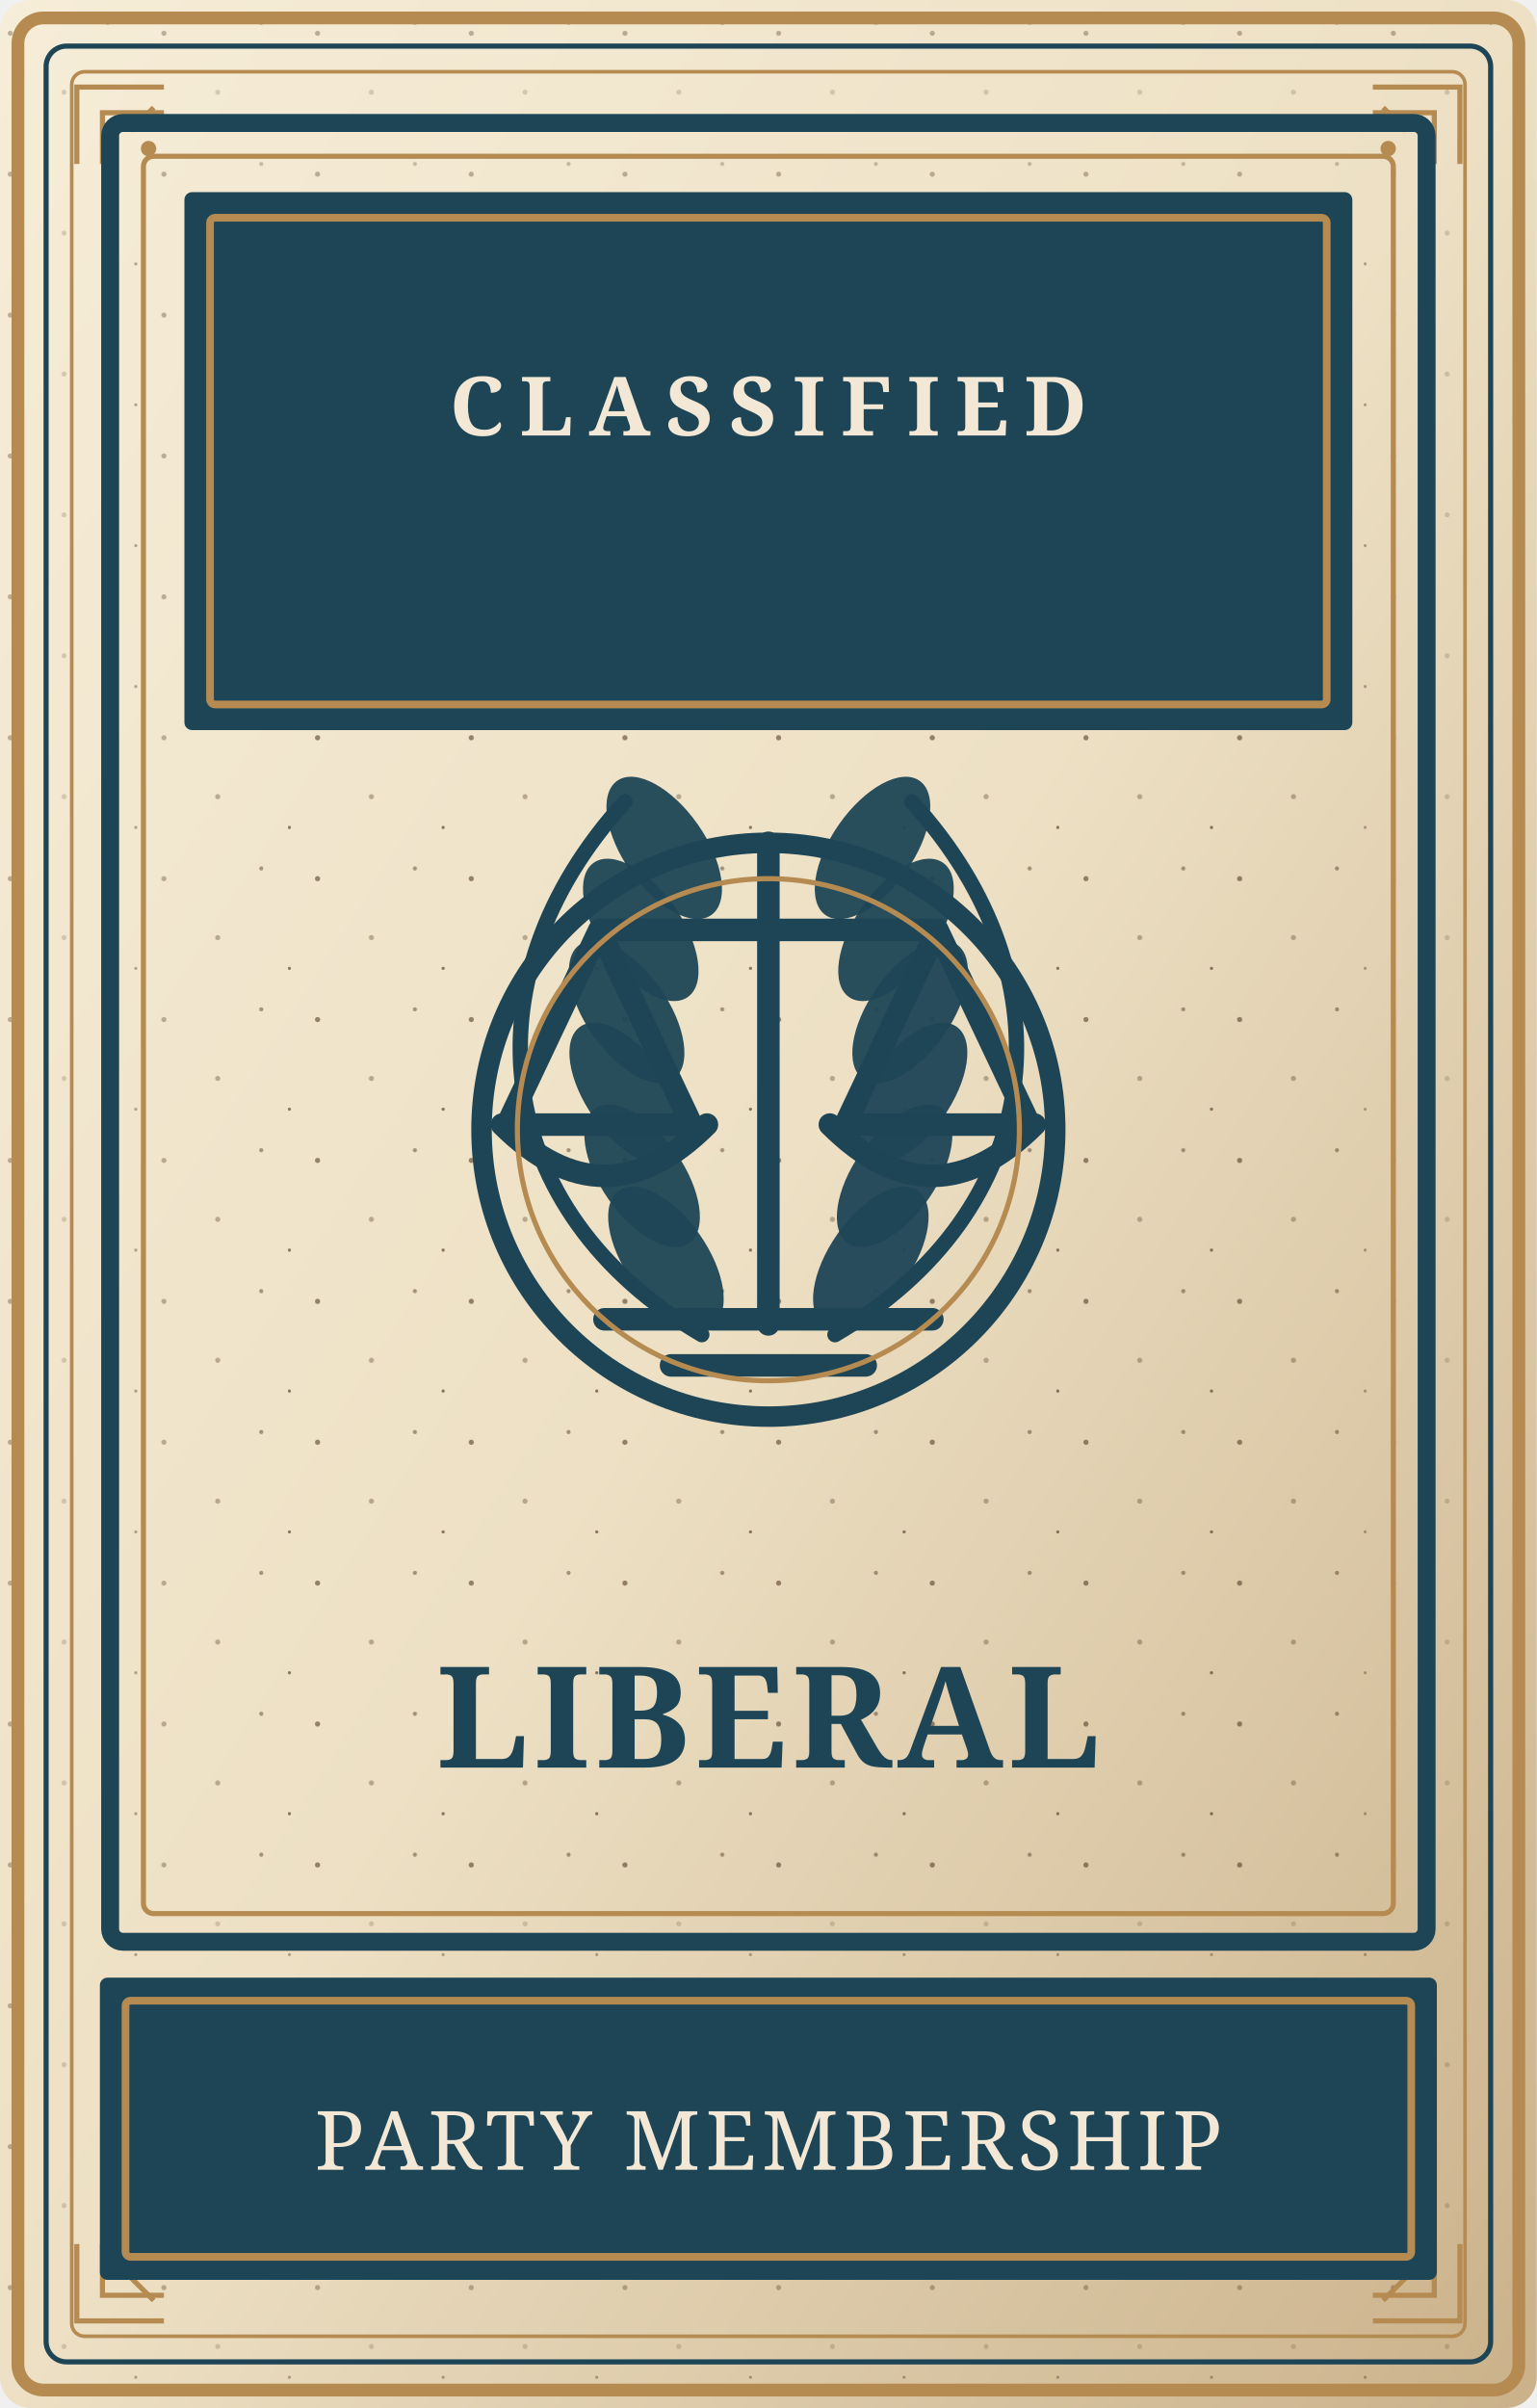
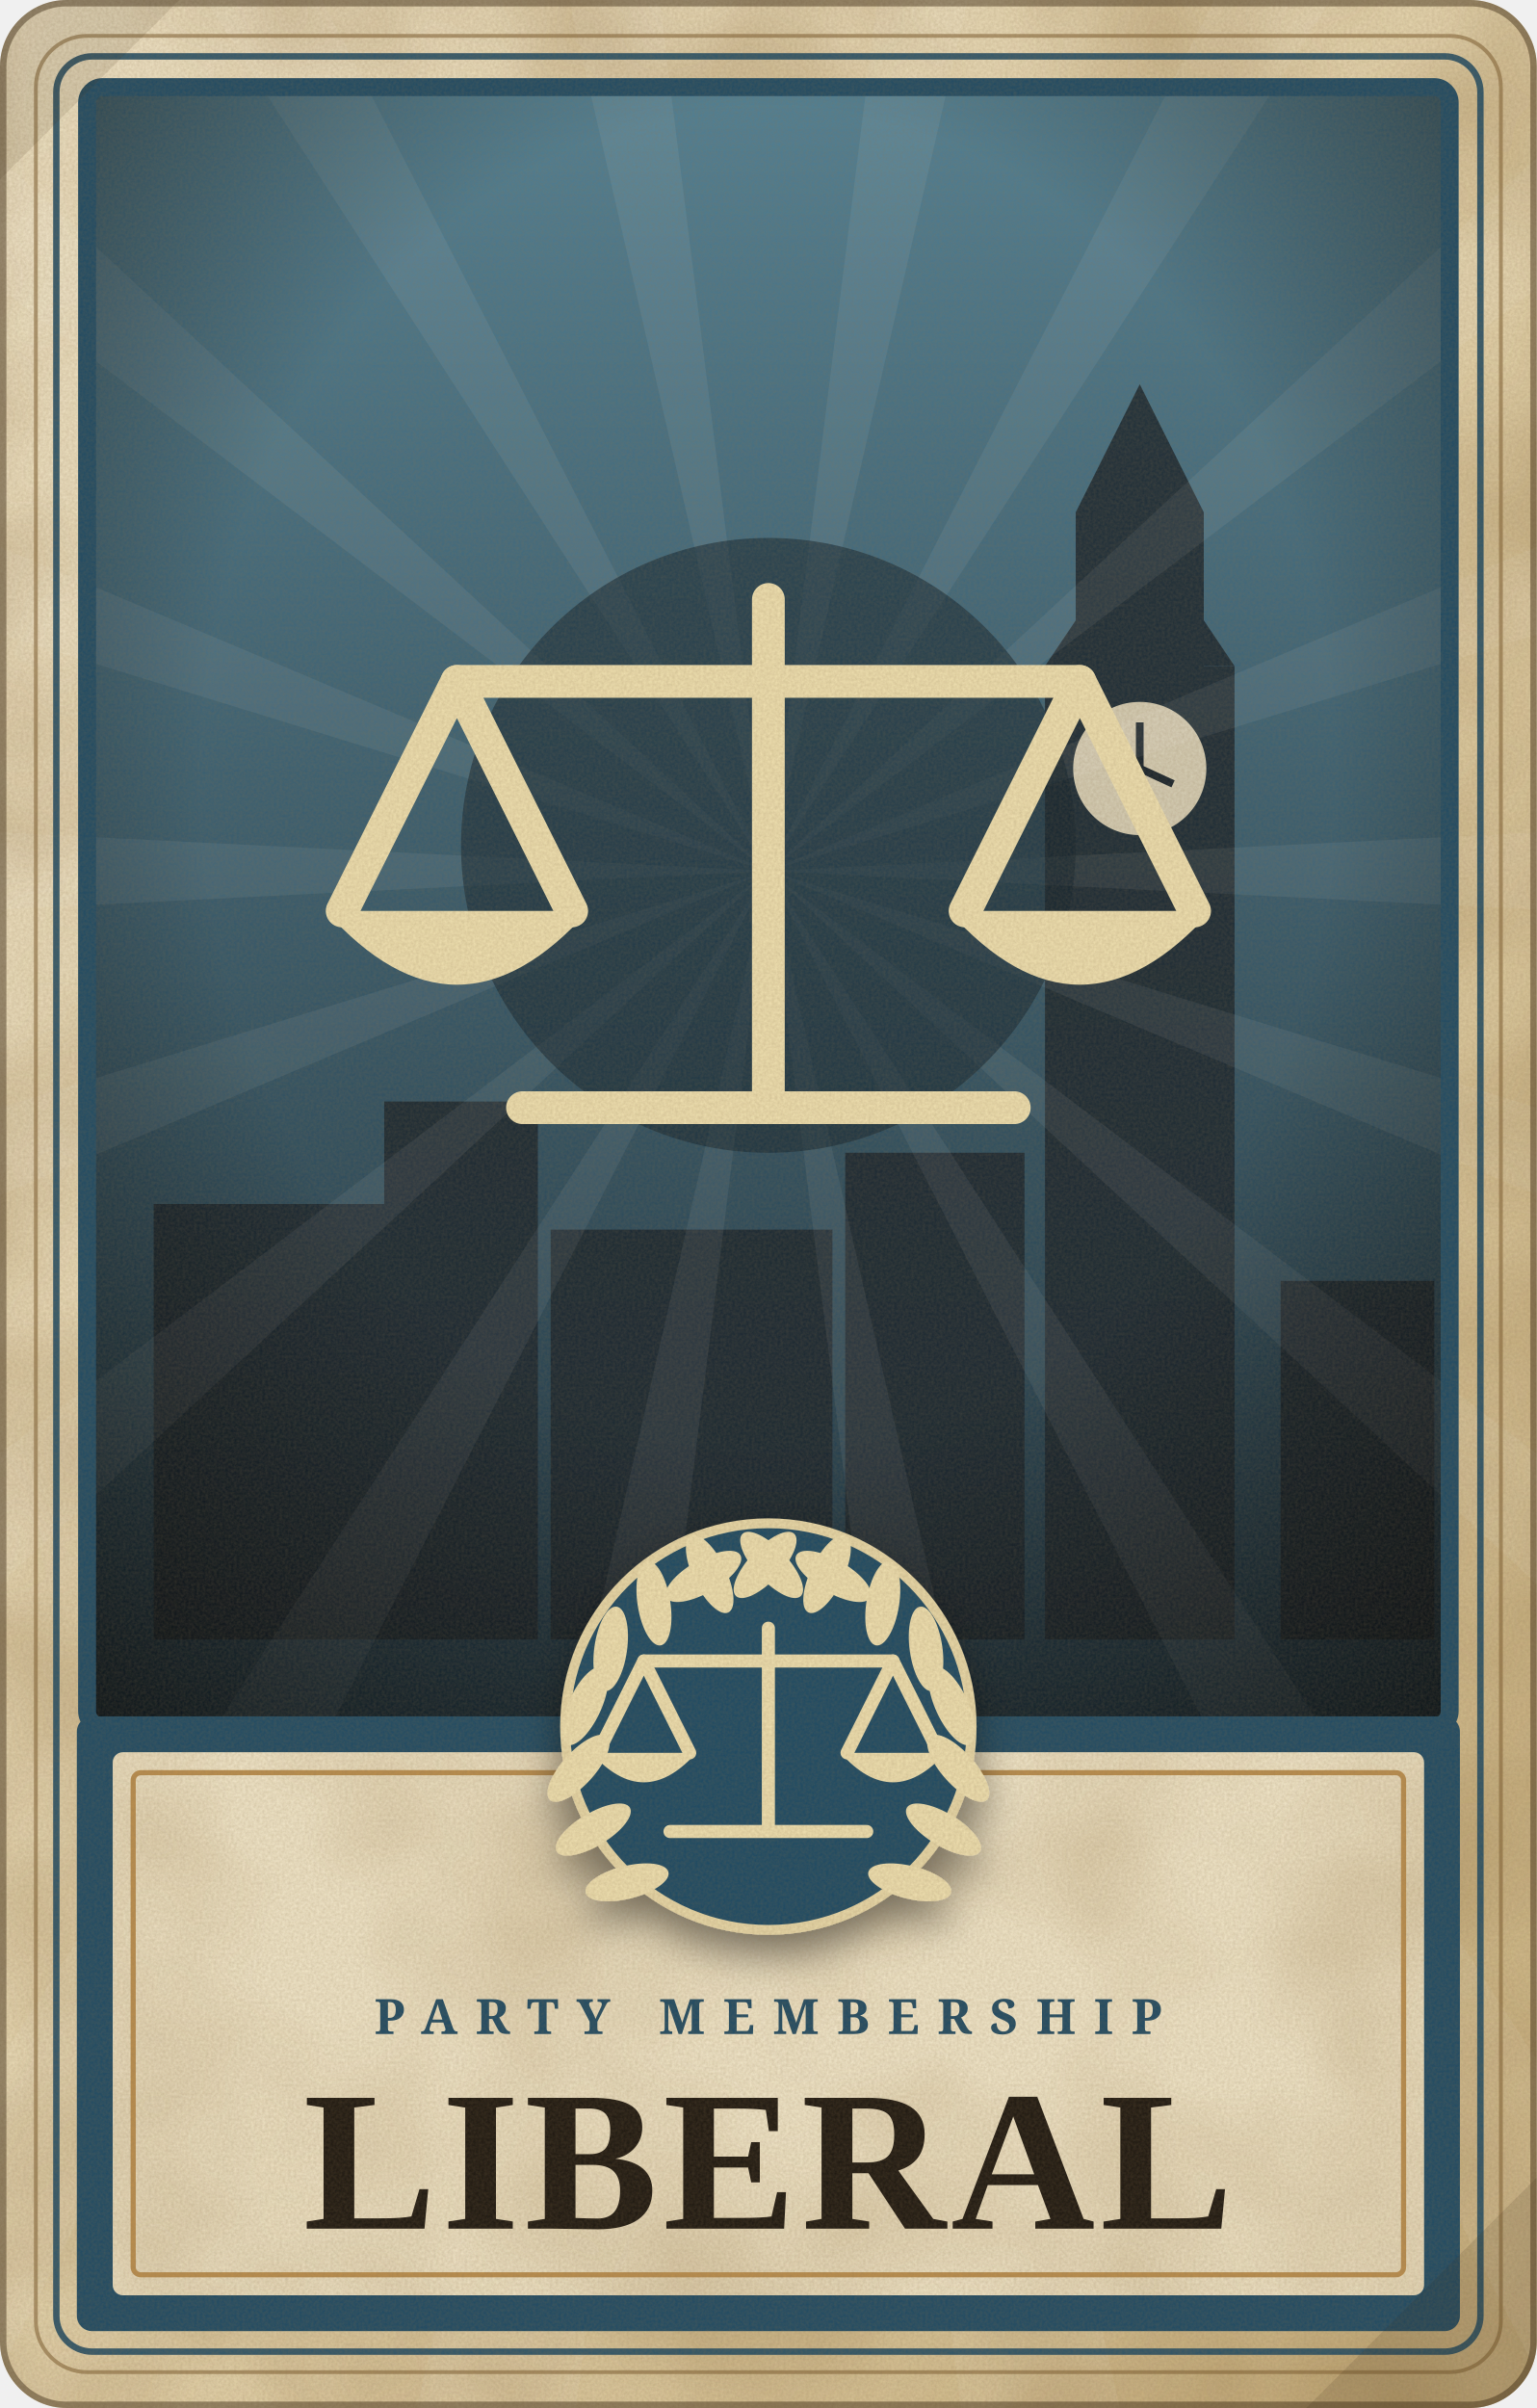
- <svg xmlns="http://www.w3.org/2000/svg" width="600" height="940" viewBox="0 0 600 940" role="img">
+ <svg xmlns="http://www.w3.org/2000/svg" width="600" height="940" viewBox="0 0 600 940">
  <defs>
-     <linearGradient id="paper" x1="0" x2="1" y1="0" y2="1">
-       <stop stop-color="#F6EDD8" />
-       <stop offset=".5" stop-color="#EDE0C4" />
-       <stop offset="1" stop-color="#CAB18A" />
+     <linearGradient id="paper" x1="0" y1="0" x2="1" y2="1">
+       <stop offset="0" stop-color="#efe3c6" />
+       <stop offset=".55" stop-color="#e3d2aa" />
+       <stop offset="1" stop-color="#c9b17f" />
    </linearGradient>
-     <linearGradient id="navy" x1="0" y1="0" x2="1" y2="1">
-       <stop stop-color="#1E4556" />
-       <stop offset="1" stop-color="#102A39" />
+     <linearGradient id="art" x1="0" y1="0" x2="0" y2="1">
+       <stop offset="0" stop-color="#4f7f95" />
+       <stop offset="1" stop-color="#1b3342" />
    </linearGradient>
-     <linearGradient id="red" x1="0" y1="0" x2="1" y2="1">
-       <stop stop-color="#8E322C" />
-       <stop offset="1" stop-color="#541D20" />
-     </linearGradient>
-     <pattern id="grain" x="0" y="0" width="60" height="55" patternUnits="userSpaceOnUse">
-       <circle cx="4" cy="13" r="1" fill="#503621" opacity=".34" />
-       <circle cx="25" cy="36" r="1" fill="#503621" opacity=".19" />
-       <circle cx="42" cy="9" r=".8" fill="#503621" opacity=".27" />
-       <circle cx="53" cy="48" r=".6" fill="#503621" opacity=".4" />
-     </pattern>
-     <pattern id="hatch" width="16" height="16" patternUnits="userSpaceOnUse" patternTransform="rotate(34)">
-       <path d="M0 0 V16" stroke="#F9E5BC" stroke-opacity=".055" stroke-width="2" />
-     </pattern>
+     <radialGradient id="vig" cx=".5" cy=".42" r=".75">
+       <stop offset=".55" stop-color="#000" stop-opacity="0" />
+       <stop offset="1" stop-color="#000" stop-opacity=".62" />
+     </radialGradient>
+     <filter id="grain" x="0" y="0" width="100%" height="100%">
+       <feTurbulence type="fractalNoise" baseFrequency=".9" numOctaves="2" seed="4" />
+       <feColorMatrix values="0 0 0 0 .25  0 0 0 0 .17  0 0 0 0 .08  0 0 0 .55 0" />
+       <feComposite in2="SourceGraphic" operator="in" />
+     </filter>
+     <filter id="stain" x="0" y="0" width="100%" height="100%">
+       <feTurbulence type="fractalNoise" baseFrequency=".012" numOctaves="3" seed="9" />
+       <feColorMatrix values="0 0 0 0 .35  0 0 0 0 .22  0 0 0 0 .08  0 0 0 .9 -.28" />
+       <feComposite in2="SourceGraphic" operator="in" />
+     </filter>
+     <filter id="rough">
+       <feTurbulence type="fractalNoise" baseFrequency=".05" numOctaves="2" seed="2" result="n" />
+       <feDisplacementMap in="SourceGraphic" in2="n" scale="3" />
+     </filter>
+     <filter id="shadow" x="-20%" y="-20%" width="140%" height="140%">
+       <feDropShadow dx="0" dy="6" stdDeviation="6" flood-opacity=".5" />
+     </filter>
+     <clipPath id="card">
+       <rect x="0" y="0" width="600" height="940" rx="26" />
+     </clipPath>
+     <clipPath id="art">
+       <rect x="34" y="34" width="532" height="640" rx="6" />
+     </clipPath>
  </defs>
-   <rect x="0" y="0" width="600" height="940" rx="12" fill="url(#paper)" stroke="none" stroke-width="1" />
-   <rect x="0" y="0" width="600" height="940" rx="12" fill="url(#grain)" stroke="none" stroke-width="1" />
-   <rect x="7" y="7" width="586" height="926" rx="10" fill="none" stroke="#B58B52" stroke-width="5" />
-   <rect x="18" y="18" width="564" height="904" rx="8" fill="none" stroke="#1E4556" stroke-width="2" />
-   <rect x="28" y="28" width="544" height="884" rx="5" fill="none" stroke="#B58B52" stroke-width="1.4" />
-   <g transform="translate(30,30) scale(1)" stroke="#B58B52" fill="none" stroke-width="2">
-     <path d="M0 34 V4 H34 M10 34 V14 H34" />
-     <path d="M21 21 L30 12" />
-     <circle cx="28" cy="28" r="3" fill="#B58B52" stroke="none" />
+   <g clip-path="url(#card)">
+     <rect width="600" height="940" fill="url(#paper)" />
+     <rect width="600" height="940" fill="#fff" filter="url(#stain)" opacity=".8" />
+     <rect x="34" y="34" width="532" height="640" fill="url(#art)" />
+     <g clip-path="url(#art)">
+       <rect x="34" y="34" width="532" height="640" fill="url(#art)" />
+       <g fill="#16222c" opacity=".85">
+         <rect x="60" y="470" width="90" height="170" />
+         <rect x="150" y="430" width="60" height="210" />
+         <rect x="215" y="480" width="110" height="160" />
+         <path d="M420 200 L445 150 L470 200 V640 H420Z" />
+         <rect x="408" y="260" width="74" height="380" />
+         <path d="M408 260 L445 205 L482 260Z" />
+         <rect x="330" y="450" width="70" height="190" />
+         <rect x="500" y="500" width="60" height="140" />
+       </g>
+       <circle cx="445" cy="300" r="26" fill="#e9dfc2" opacity=".9" />
+       <path d="M445 300 V282 M445 300 L458 306" stroke="#16222c" stroke-width="3" />
+       <path d="M300 340 L999 305 L999 375Z" fill="#fff" opacity=".07" />
+       <path d="M300 340 L969 546 L945 612Z" fill="#fff" opacity=".07" />
+       <path d="M300 340 L858 763 L813 816Z" fill="#fff" opacity=".07" />
+       <path d="M300 340 L680 928 L619 963Z" fill="#fff" opacity=".07" />
+       <path d="M300 340 L456 1022 L387 1035Z" fill="#fff" opacity=".07" />
+       <path d="M300 340 L213 1035 L144 1022Z" fill="#fff" opacity=".07" />
+       <path d="M300 340 L-19 963 L-80 928Z" fill="#fff" opacity=".07" />
+       <path d="M300 340 L-213 816 L-258 763Z" fill="#fff" opacity=".07" />
+       <path d="M300 340 L-345 612 L-369 546Z" fill="#fff" opacity=".07" />
+       <path d="M300 340 L-399 375 L-399 305Z" fill="#fff" opacity=".07" />
+       <path d="M300 340 L-369 134 L-345 68Z" fill="#fff" opacity=".07" />
+       <path d="M300 340 L-258 -83 L-213 -136Z" fill="#fff" opacity=".07" />
+       <path d="M300 340 L-80 -248 L-19 -283Z" fill="#fff" opacity=".07" />
+       <path d="M300 340 L144 -342 L213 -355Z" fill="#fff" opacity=".07" />
+       <path d="M300 340 L387 -355 L456 -342Z" fill="#fff" opacity=".07" />
+       <path d="M300 340 L619 -283 L680 -248Z" fill="#fff" opacity=".07" />
+       <path d="M300 340 L813 -136 L858 -83Z" fill="#fff" opacity=".07" />
+       <path d="M300 340 L945 68 L969 134Z" fill="#fff" opacity=".07" />
+       <g transform="translate(300 330)">
+         <circle r="120" fill="#10202b" opacity=".55" />
+       </g>
+       <g transform="translate(300 330) scale(3.2) translate(-300 -674)">
+         <g stroke="#efe0b0" fill="none" stroke-width="4" stroke-linecap="round">
+           <path d="M300 644 V704" />
+           <path d="M270 706 H330" />
+           <path d="M262 654 H338" />
+           <path d="M262 654 L248 682 M262 654 L276 682 M338 654 L324 682 M338 654 L352 682" />
+         </g>
+         <path d="M246 682 Q262 700 278 682 Z M322 682 Q338 700 354 682 Z" fill="#efe0b0" />
+       </g>
+       <rect x="34" y="34" width="532" height="640" fill="url(#vig)" />
+     </g>
+     <rect x="34" y="34" width="532" height="640" rx="6" fill="none" stroke="#1f4a63" stroke-width="7" />
+     <rect x="22" y="22" width="556" height="896" rx="14" fill="none" stroke="#1f4a63" stroke-width="2.5" opacity=".9" />
+     <rect x="14" y="14" width="572" height="912" rx="20" fill="none" stroke="#7a5a2c" stroke-width="1.5" opacity=".55" />
+     <path d="M26 674 L574 674 L574 712 L560 728 L574 744 L574 900 L26 900 L26 744 L40 728 L26 712 Z" fill="#1f4a63" opacity=".0" />
+     <rect x="30" y="670" width="540" height="240" rx="6" fill="#1f4a63" />
+     <rect x="44" y="684" width="512" height="212" rx="4" fill="#f1e6c9" />
+     <rect x="44" y="684" width="512" height="212" rx="4" fill="#fff" filter="url(#stain)" opacity=".55" />
+     <rect x="52" y="692" width="496" height="196" rx="3" fill="none" stroke="#b98d4e" stroke-width="2" />
+     <text x="300" y="870" text-anchor="middle" font-family="Georgia,'Times New Roman',serif" font-weight="900" font-size="78" fill="#1d1710" letter-spacing="2">LIBERAL</text>
+     <text x="300" y="794" text-anchor="middle" font-family="Georgia,serif" font-weight="700" font-size="19" letter-spacing="7" fill="#1f4a63">PARTY MEMBERSHIP</text>
+     <g filter="url(#shadow)" transform="translate(300 674) scale(1.28) translate(-300 -674)">
+       <circle cx="300" cy="674" r="62" fill="#1f4a63" />
+       <circle cx="300" cy="674" r="62" fill="none" stroke="#e8d8a8" stroke-width="3" />
+       <ellipse cx="280.2" cy="628.2" rx="5" ry="13" transform="rotate(60 280.2 628.2)" fill="#efe0b0" />
+       <ellipse cx="299.0" cy="624.7" rx="5" ry="13" transform="rotate(43 299.0 624.7)" fill="#efe0b0" />
+       <ellipse cx="317.9" cy="627.5" rx="5" ry="13" transform="rotate(26 317.9 627.5)" fill="#efe0b0" />
+       <ellipse cx="334.9" cy="636.4" rx="5" ry="13" transform="rotate(9 334.9 636.4)" fill="#efe0b0" />
+       <ellipse cx="348.1" cy="650.3" rx="5" ry="13" transform="rotate(-8 348.1 650.3)" fill="#efe0b0" />
+       <ellipse cx="356.0" cy="667.7" rx="5" ry="13" transform="rotate(-25 356.0 667.7)" fill="#efe0b0" />
+       <ellipse cx="357.9" cy="686.7" rx="5" ry="13" transform="rotate(-42 357.9 686.7)" fill="#efe0b0" />
+       <ellipse cx="353.4" cy="705.4" rx="5" ry="13" transform="rotate(-59 353.4 705.4)" fill="#efe0b0" />
+       <ellipse cx="343.1" cy="721.5" rx="5" ry="13" transform="rotate(-76 343.1 721.5)" fill="#efe0b0" />
+       <ellipse cx="319.8" cy="628.2" rx="5" ry="13" transform="rotate(-60 319.8 628.2)" fill="#efe0b0" />
+       <ellipse cx="301.0" cy="624.7" rx="5" ry="13" transform="rotate(-43 301.0 624.7)" fill="#efe0b0" />
+       <ellipse cx="282.1" cy="627.5" rx="5" ry="13" transform="rotate(-26 282.1 627.5)" fill="#efe0b0" />
+       <ellipse cx="265.1" cy="636.4" rx="5" ry="13" transform="rotate(-9 265.1 636.4)" fill="#efe0b0" />
+       <ellipse cx="251.9" cy="650.3" rx="5" ry="13" transform="rotate(8 251.9 650.3)" fill="#efe0b0" />
+       <ellipse cx="244.0" cy="667.7" rx="5" ry="13" transform="rotate(25 244.0 667.7)" fill="#efe0b0" />
+       <ellipse cx="242.1" cy="686.7" rx="5" ry="13" transform="rotate(42 242.1 686.7)" fill="#efe0b0" />
+       <ellipse cx="246.6" cy="705.4" rx="5" ry="13" transform="rotate(59 246.6 705.4)" fill="#efe0b0" />
+       <ellipse cx="256.9" cy="721.5" rx="5" ry="13" transform="rotate(76 256.9 721.5)" fill="#efe0b0" />
+       <g stroke="#efe0b0" fill="none" stroke-width="4" stroke-linecap="round">
+         <path d="M300 644 V704" />
+         <path d="M270 706 H330" />
+         <path d="M262 654 H338" />
+         <path d="M262 654 L248 682 M262 654 L276 682 M338 654 L324 682 M338 654 L352 682" />
+       </g>
+       <path d="M246 682 Q262 700 278 682 Z M322 682 Q338 700 354 682 Z" fill="#efe0b0" />
+     </g>
+     <rect width="600" height="940" fill="#fff" filter="url(#grain)" opacity=".5" />
+     <rect width="600" height="940" rx="26" fill="none" stroke="#3a2813" stroke-opacity=".45" stroke-width="5" />
+     <path d="M0 0 L70 0 L0 70 Z" fill="#3a2a14" opacity=".12" />
+     <path d="M600 940 L510 940 L600 850 Z" fill="#3a2a14" opacity=".14" />
  </g>
-   <g transform="translate(570 30) scale(-1 1)">
-     <g transform="translate(0,0) scale(1)" stroke="#B58B52" fill="none" stroke-width="2">
-       <path d="M0 34 V4 H34 M10 34 V14 H34" />
-       <path d="M21 21 L30 12" />
-       <circle cx="28" cy="28" r="3" fill="#B58B52" stroke="none" />
-     </g>
-   </g>
-   <g transform="translate(30 910) scale(1 -1)">
-     <g transform="translate(0,0) scale(1)" stroke="#B58B52" fill="none" stroke-width="2">
-       <path d="M0 34 V4 H34 M10 34 V14 H34" />
-       <path d="M21 21 L30 12" />
-       <circle cx="28" cy="28" r="3" fill="#B58B52" stroke="none" />
-     </g>
-   </g>
-   <g transform="translate(570 910) scale(-1 -1)">
-     <g transform="translate(0,0) scale(1)" stroke="#B58B52" fill="none" stroke-width="2">
-       <path d="M0 34 V4 H34 M10 34 V14 H34" />
-       <path d="M21 21 L30 12" />
-       <circle cx="28" cy="28" r="3" fill="#B58B52" stroke="none" />
-     </g>
-   </g>
-   <rect x="43" y="48" width="514" height="710" rx="5" fill="none" stroke="#1E4556" stroke-width="7" />
-   <rect x="56" y="61" width="488" height="686" rx="4" fill="none" stroke="#B58B52" stroke-width="2" />
-   <rect x="69" y="74" width="462" height="660" rx="4" fill="url(#grain)" stroke="none" stroke-width="1" />
-   <rect x="72" y="75" width="456" height="210" rx="3" fill="#1E4556" stroke="none" stroke-width="1" />
-   <rect x="82" y="85" width="436" height="190" rx="2" fill="none" stroke="#B58B52" stroke-width="3" />
-   <g transform="translate(300,435) scale(2)" fill="none" stroke="#1E4556" stroke-width="3" stroke-linecap="round">
-     <path d="M-13 43 C-54 19 -60 -26 -28 -61 M13 43 C54 19 60 -26 28 -61" />
-     <ellipse cx="-20.0" cy="28" rx="8" ry="16" fill="#1E4556" stroke="none" transform="rotate(-35 -20.0 28)" opacity=".95" />
-     <ellipse cx="-24.648" cy="12" rx="8" ry="16" fill="#1E4556" stroke="none" transform="rotate(-35 -24.64828 12)" opacity=".95" />
-     <ellipse cx="-27.566" cy="-4" rx="8" ry="16" fill="#1E4556" stroke="none" transform="rotate(-35 -27.56627 -4)" opacity=".95" />
-     <ellipse cx="-27.668" cy="-20" rx="8" ry="16" fill="#1E4556" stroke="none" transform="rotate(-35 -27.66777 -20)" opacity=".95" />
-     <ellipse cx="-24.915" cy="-36" rx="8" ry="16" fill="#1E4556" stroke="none" transform="rotate(-35 -24.91499 -36)" opacity=".95" />
-     <ellipse cx="-20.333" cy="-52" rx="8" ry="16" fill="#1E4556" stroke="none" transform="rotate(-35 -20.33265 -52)" opacity=".95" />
-     <ellipse cx="20.0" cy="28" rx="8" ry="16" fill="#1E4556" stroke="none" transform="rotate(35 20.0 28)" opacity=".95" />
-     <ellipse cx="24.648" cy="12" rx="8" ry="16" fill="#1E4556" stroke="none" transform="rotate(35 24.64828 12)" opacity=".95" />
-     <ellipse cx="27.566" cy="-4" rx="8" ry="16" fill="#1E4556" stroke="none" transform="rotate(35 27.56627 -4)" opacity=".95" />
-     <ellipse cx="27.668" cy="-20" rx="8" ry="16" fill="#1E4556" stroke="none" transform="rotate(35 27.66777 -20)" opacity=".95" />
-     <ellipse cx="24.915" cy="-36" rx="8" ry="16" fill="#1E4556" stroke="none" transform="rotate(35 24.91499 -36)" opacity=".95" />
-     <ellipse cx="20.333" cy="-52" rx="8" ry="16" fill="#1E4556" stroke="none" transform="rotate(35 20.33265 -52)" opacity=".95" />
-   </g>
-   <g transform="translate(300,439) scale(2)" stroke="#1E4556" fill="none" stroke-width="4.4" stroke-linejoin="round" stroke-linecap="round">
-     <path d="M0 -55 V39 M-33 -38 H33 M-33 -38 L-51 0 H-15 Z M33 -38 L15 0 H51 Z M-52 0 Q-32 20 -12 0 M12 0 Q32 20 52 0 M-32 38 H32 M-19 47 H19" />
-   </g>
-   <circle cx="300" cy="441" r="112" fill="none" stroke="#1E4556" stroke-width="8" />
-   <circle cx="300" cy="441" r="98" fill="none" stroke="#B58B52" stroke-width="2" />
-   <text x="300" y="170" text-anchor="middle" font-family="EB Garamond,serif" font-weight="600" font-size="32" fill="#F2E8D5" letter-spacing="6">CLASSIFIED</text>
-   <text x="300" y="690" text-anchor="middle" font-family="EB Garamond,serif" font-weight="700" font-size="55" fill="#1E4556" letter-spacing="2">LIBERAL</text>
-   <rect x="39" y="772" width="522" height="118" rx="3" fill="#1E4556" stroke="none" stroke-width="1" />
-   <rect x="49" y="781" width="502" height="100" rx="2" fill="none" stroke="#B58B52" stroke-width="3" />
-   <text x="300" y="847" text-anchor="middle" font-family="EB Garamond,serif" font-weight="500" font-size="32" fill="#F2E8D5" letter-spacing="2">PARTY MEMBERSHIP</text>
</svg>
